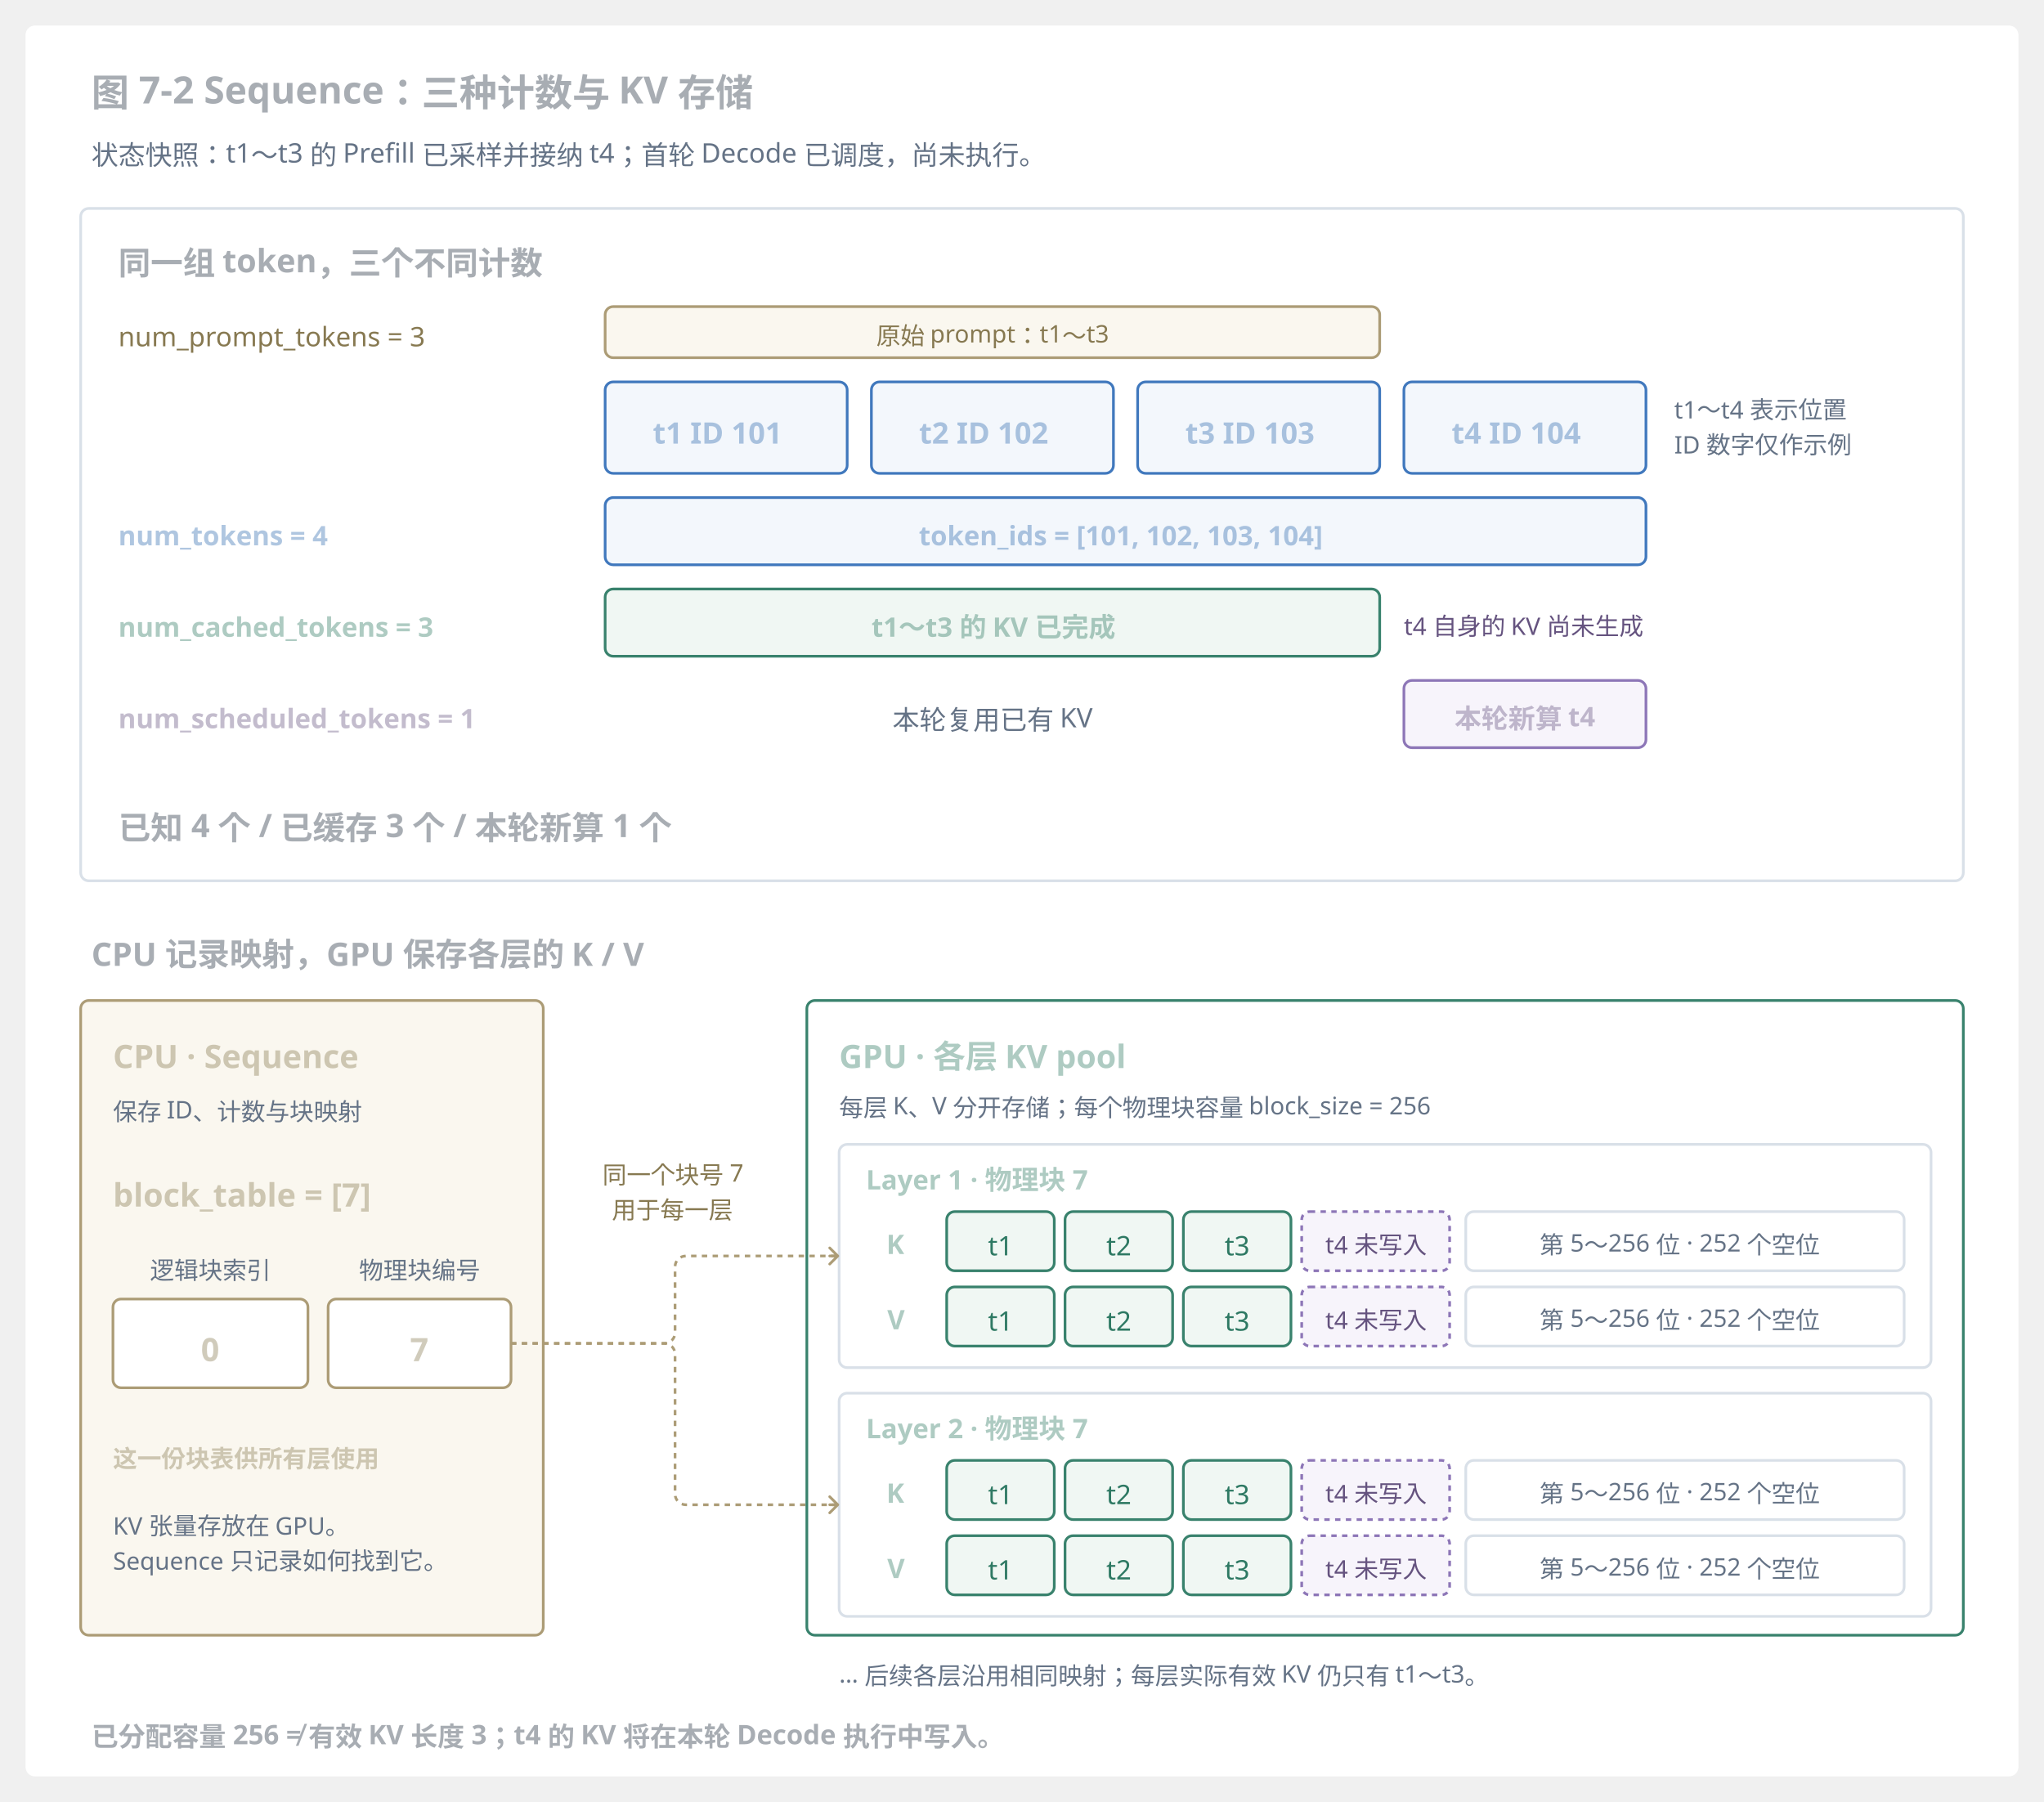
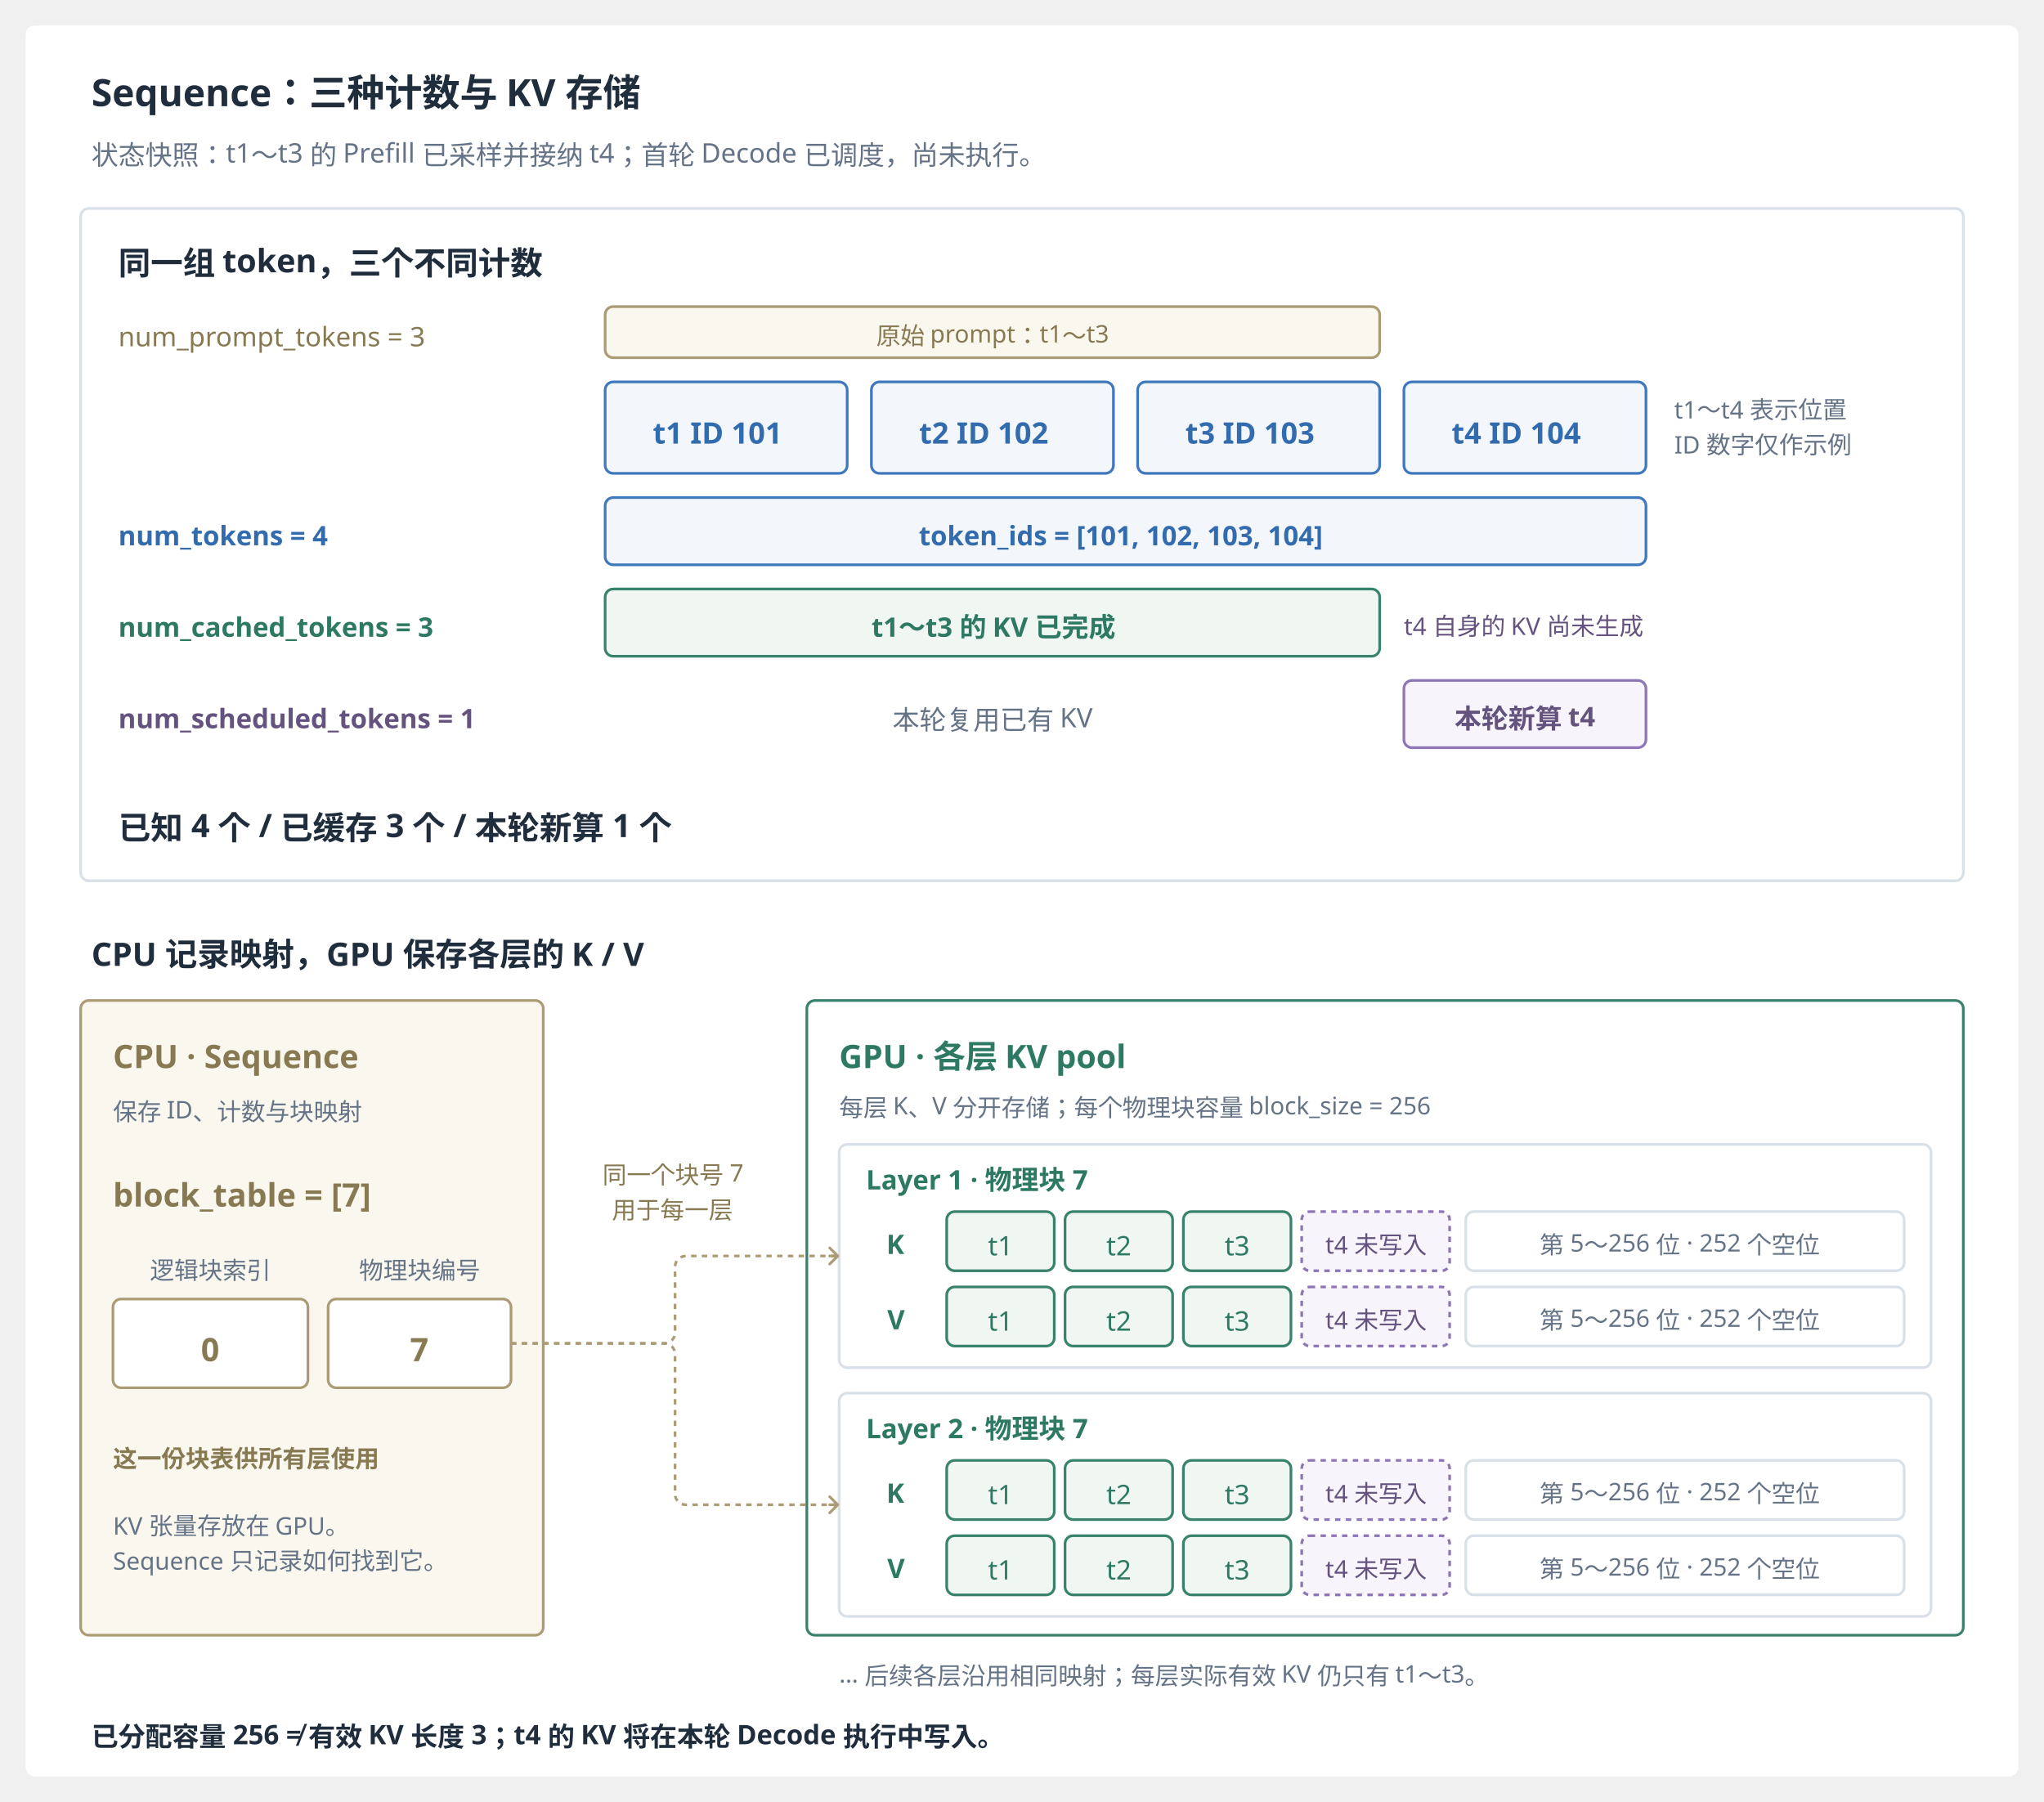
<svg xmlns="http://www.w3.org/2000/svg" width="1520" height="1340" viewBox="-20 -20 1520 1340">
  <defs>
    <marker id="connector-arrow-0" markerUnits="userSpaceOnUse" markerWidth="40" markerHeight="40" refX="7" refY="0" orient="auto" overflow="visible">
      <path fill="none" stroke="#ac9c76" stroke-width="2" stroke-linecap="round" stroke-linejoin="round" d="M 0 -6 L 6 0 L 0 6 M 0 0 L 6 0" />
    </marker>
    <marker id="connector-arrow-1" markerUnits="userSpaceOnUse" markerWidth="40" markerHeight="40" refX="7" refY="0" orient="auto" overflow="visible">
      <path fill="none" stroke="#ac9c76" stroke-width="2" stroke-linecap="round" stroke-linejoin="round" d="M 0 -6 L 6 0 L 0 6 M 0 0 L 6 0" />
    </marker>
  </defs>
-   <g id="o1:73" transform="translate(0, 0)">
+   <g id="o6:68" transform="translate(0, 0)">
    <rect x="0" y="0" width="1480" height="1300" fill="#ffffff" stroke="#ffffff" stroke-width="2" rx="6" ry="6" />
  </g>
-   <g id="a1:121" transform="translate(48, 26)">
+   <g id="a6:70" transform="translate(48, 26)">
    <text font-size="28" font-family="Noto Sans SC" font-weight="normal" fill="#1f2d3d" text-anchor="start" dominant-baseline="alphabetic" x="0">
      <tspan x="0" y="32.942">
-         <tspan font-weight="bold" font-size="28" fill="rgba(31, 45, 61, 0.39)" x="0" text-anchor="start">图 7-2  Sequence：三种计数与 KV 存储</tspan>
-       </tspan>
-     </text>
-   </g>
-   <g id="a1:122" transform="translate(48, 79)">
+         <tspan font-weight="bold" font-size="28" fill="#1f2d3d" x="0" text-anchor="start">Sequence：三种计数与 KV 存储</tspan>
+       </tspan>
+     </text>
+   </g>
+   <g id="a6:103" transform="translate(48, 79)">
    <text font-size="20" font-family="Noto Sans SC" font-weight="normal" fill="#657386" text-anchor="start" dominant-baseline="alphabetic" x="0">
      <tspan x="0" y="23.53">
        <tspan x="0" text-anchor="start">状态快照：t1～t3 的 Prefill 已采样并接纳 t4；首轮 Decode 已调度，尚未执行。</tspan>
      </tspan>
    </text>
  </g>
-   <g id="o1:74" transform="translate(40, 135)">
+   <g id="o6:61" transform="translate(40, 135)">
    <rect x="0" y="0" width="1400" height="500" fill="#ffffff" stroke="#d9e0e8" stroke-width="2" rx="6" ry="6" />
  </g>
-   <g id="a1:123" transform="translate(68, 156)">
+   <g id="a6:110" transform="translate(68, 156)">
    <text font-size="24" font-family="Noto Sans SC" font-weight="normal" fill="#1f2d3d" text-anchor="start" dominant-baseline="alphabetic" x="0">
      <tspan x="0" y="28.236">
-         <tspan font-weight="bold" font-size="24" fill="rgba(31, 45, 61, 0.39)" x="0" text-anchor="start">同一组 token，三个不同计数</tspan>
-       </tspan>
-     </text>
-   </g>
-   <g id="a1:124" transform="translate(68, 214)">
+         <tspan font-weight="bold" font-size="24" fill="#1f2d3d" x="0" text-anchor="start">同一组 token，三个不同计数</tspan>
+       </tspan>
+     </text>
+   </g>
+   <g id="a6:90" transform="translate(68, 214)">
    <text font-size="20" font-family="Noto Sans SC" font-weight="normal" fill="#877951" text-anchor="start" dominant-baseline="alphabetic" x="0">
      <tspan x="0" y="23.53">
        <tspan x="0" text-anchor="start">num_prompt_tokens = 3</tspan>
      </tspan>
    </text>
  </g>
-   <g id="o1:75" transform="translate(430, 208)">
+   <g id="o6:60" transform="translate(430, 208)">
    <rect x="0" y="0" width="576" height="38" fill="#faf7ef" stroke="#ac9c76" stroke-width="2" rx="6" ry="6" />
  </g>
-   <g id="a1:125" transform="translate(440, 215)">
+   <g id="a6:96" transform="translate(440, 215)">
    <text font-size="18" font-family="Noto Sans SC" font-weight="normal" fill="#877951" text-anchor="middle" dominant-baseline="alphabetic" x="278">
      <tspan x="278" y="21.177">
        <tspan x="191.64" text-anchor="start">原始 prompt：t1～t3</tspan>
      </tspan>
    </text>
  </g>
-   <g id="o1:76" transform="translate(430, 264)">
+   <g id="o6:37" transform="translate(430, 264)">
    <rect x="0" y="0" width="180" height="68" fill="#f3f7fc" stroke="#4078bd" stroke-width="2" rx="6" ry="6" />
  </g>
-   <g id="a1:126" transform="translate(440, 284)">
+   <g id="a6:76" transform="translate(440, 284)">
    <text font-size="22" font-family="Noto Sans SC" font-weight="normal" fill="#326cae" text-anchor="middle" dominant-baseline="alphabetic" x="80">
      <tspan x="80" y="25.883">
-         <tspan font-weight="bold" font-size="22" fill="rgba(50, 108, 174, 0.39)" x="25.44" text-anchor="start">t1    ID 101</tspan>
-       </tspan>
-     </text>
-   </g>
-   <g id="o1:77" transform="translate(628, 264)">
+         <tspan font-weight="bold" font-size="22" fill="#326cae" x="25.44" text-anchor="start">t1    ID 101</tspan>
+       </tspan>
+     </text>
+   </g>
+   <g id="o6:69" transform="translate(628, 264)">
    <rect x="0" y="0" width="180" height="68" fill="#f3f7fc" stroke="#4078bd" stroke-width="2" rx="6" ry="6" />
  </g>
-   <g id="a1:127" transform="translate(638, 284)">
+   <g id="a6:111" transform="translate(638, 284)">
    <text font-size="22" font-family="Noto Sans SC" font-weight="normal" fill="#326cae" text-anchor="middle" dominant-baseline="alphabetic" x="80">
      <tspan x="80" y="25.883">
-         <tspan font-weight="bold" font-size="22" fill="rgba(50, 108, 174, 0.39)" x="25.44" text-anchor="start">t2    ID 102</tspan>
-       </tspan>
-     </text>
-   </g>
-   <g id="o1:78" transform="translate(826, 264)">
+         <tspan font-weight="bold" font-size="22" fill="#326cae" x="25.44" text-anchor="start">t2    ID 102</tspan>
+       </tspan>
+     </text>
+   </g>
+   <g id="o6:38" transform="translate(826, 264)">
    <rect x="0" y="0" width="180" height="68" fill="#f3f7fc" stroke="#4078bd" stroke-width="2" rx="6" ry="6" />
  </g>
-   <g id="a1:128" transform="translate(836, 284)">
+   <g id="a6:83" transform="translate(836, 284)">
    <text font-size="22" font-family="Noto Sans SC" font-weight="normal" fill="#326cae" text-anchor="middle" dominant-baseline="alphabetic" x="80">
      <tspan x="80" y="25.883">
-         <tspan font-weight="bold" font-size="22" fill="rgba(50, 108, 174, 0.39)" x="25.44" text-anchor="start">t3    ID 103</tspan>
-       </tspan>
-     </text>
-   </g>
-   <g id="o1:79" transform="translate(1024, 264)">
+         <tspan font-weight="bold" font-size="22" fill="#326cae" x="25.44" text-anchor="start">t3    ID 103</tspan>
+       </tspan>
+     </text>
+   </g>
+   <g id="o6:59" transform="translate(1024, 264)">
    <rect x="0" y="0" width="180" height="68" fill="#f3f7fc" stroke="#4078bd" stroke-width="2" rx="6" ry="6" />
  </g>
-   <g id="a1:129" transform="translate(1034, 284)">
+   <g id="a6:94" transform="translate(1034, 284)">
    <text font-size="22" font-family="Noto Sans SC" font-weight="normal" fill="#326cae" text-anchor="middle" dominant-baseline="alphabetic" x="80">
      <tspan x="80" y="25.883">
-         <tspan font-weight="bold" font-size="22" fill="rgba(50, 108, 174, 0.39)" x="25.44" text-anchor="start">t4    ID 104</tspan>
-       </tspan>
-     </text>
-   </g>
-   <g id="a1:130" transform="translate(1225, 270)">
+         <tspan font-weight="bold" font-size="22" fill="#326cae" x="25.44" text-anchor="start">t4    ID 104</tspan>
+       </tspan>
+     </text>
+   </g>
+   <g id="a6:98" transform="translate(1225, 270)">
    <text font-size="18" font-family="Noto Sans SC" font-weight="normal" fill="#657386" text-anchor="start" dominant-baseline="alphabetic" x="0">
      <tspan x="0" y="21.177">
        <tspan x="0" text-anchor="start">t1～t4 表示位置</tspan>
      </tspan>
      <tspan x="0" y="47.241">
        <tspan x="0" text-anchor="start">ID 数字仅作示例</tspan>
      </tspan>
    </text>
  </g>
-   <g id="a1:131" transform="translate(68, 362)">
+   <g id="a6:77" transform="translate(68, 362)">
    <text font-size="20" font-family="Noto Sans SC" font-weight="normal" fill="#326cae" text-anchor="start" dominant-baseline="alphabetic" x="0">
      <tspan x="0" y="23.53">
-         <tspan font-weight="bold" font-size="20" fill="rgba(50, 108, 174, 0.39)" x="0" text-anchor="start">num_tokens = 4</tspan>
-       </tspan>
-     </text>
-   </g>
-   <g id="o1:80" transform="translate(430, 350)">
+         <tspan font-weight="bold" font-size="20" fill="#326cae" x="0" text-anchor="start">num_tokens = 4</tspan>
+       </tspan>
+     </text>
+   </g>
+   <g id="o6:56" transform="translate(430, 350)">
    <rect x="0" y="0" width="774" height="50" fill="#f3f7fc" stroke="#4078bd" stroke-width="2" rx="6" ry="6" />
  </g>
-   <g id="a1:132" transform="translate(440, 362)">
+   <g id="a6:118" transform="translate(440, 362)">
    <text font-size="20" font-family="Noto Sans SC" font-weight="normal" fill="#326cae" text-anchor="middle" dominant-baseline="alphabetic" x="377">
      <tspan x="377" y="23.53">
-         <tspan font-weight="bold" font-size="20" fill="rgba(50, 108, 174, 0.39)" x="223.29" text-anchor="start">token_ids = [101, 102, 103, 104]</tspan>
-       </tspan>
-     </text>
-   </g>
-   <g id="a1:133" transform="translate(68, 430)">
+         <tspan font-weight="bold" font-size="20" fill="#326cae" x="223.29" text-anchor="start">token_ids = [101, 102, 103, 104]</tspan>
+       </tspan>
+     </text>
+   </g>
+   <g id="a6:84" transform="translate(68, 430)">
    <text font-size="20" font-family="Noto Sans SC" font-weight="normal" fill="#2e7963" text-anchor="start" dominant-baseline="alphabetic" x="0">
      <tspan x="0" y="23.53">
-         <tspan font-weight="bold" font-size="20" fill="rgba(46, 121, 99, 0.39)" x="0" text-anchor="start">num_cached_tokens = 3</tspan>
-       </tspan>
-     </text>
-   </g>
-   <g id="o1:81" transform="translate(430, 418)">
+         <tspan font-weight="bold" font-size="20" fill="#2e7963" x="0" text-anchor="start">num_cached_tokens = 3</tspan>
+       </tspan>
+     </text>
+   </g>
+   <g id="o6:63" transform="translate(430, 418)">
    <rect x="0" y="0" width="576" height="50" fill="#f0f7f3" stroke="#39826d" stroke-width="2" rx="6" ry="6" />
  </g>
-   <g id="a1:134" transform="translate(440, 430)">
+   <g id="a6:66" transform="translate(440, 430)">
    <text font-size="20" font-family="Noto Sans SC" font-weight="normal" fill="#2e7963" text-anchor="middle" dominant-baseline="alphabetic" x="278">
      <tspan x="278" y="23.53">
-         <tspan font-weight="bold" font-size="20" fill="rgba(46, 121, 99, 0.39)" x="188.11" text-anchor="start">t1～t3 的 KV 已完成</tspan>
-       </tspan>
-     </text>
-   </g>
-   <g id="a1:135" transform="translate(1024, 431)">
+         <tspan font-weight="bold" font-size="20" fill="#2e7963" x="188.11" text-anchor="start">t1～t3 的 KV 已完成</tspan>
+       </tspan>
+     </text>
+   </g>
+   <g id="a6:104" transform="translate(1024, 431)">
    <text font-size="18" font-family="Noto Sans SC" font-weight="normal" fill="#65537f" text-anchor="start" dominant-baseline="alphabetic" x="0">
      <tspan x="0" y="21.177">
        <tspan x="0" text-anchor="start">t4 自身的 KV 尚未生成</tspan>
      </tspan>
    </text>
  </g>
-   <g id="a1:136" transform="translate(68, 498)">
+   <g id="a6:119" transform="translate(68, 498)">
    <text font-size="20" font-family="Noto Sans SC" font-weight="normal" fill="#65537f" text-anchor="start" dominant-baseline="alphabetic" x="0">
      <tspan x="0" y="23.53">
-         <tspan font-weight="bold" font-size="20" fill="rgba(101, 83, 127, 0.39)" x="0" text-anchor="start">num_scheduled_tokens = 1</tspan>
-       </tspan>
-     </text>
-   </g>
-   <g id="a1:137" transform="translate(430, 499)">
+         <tspan font-weight="bold" font-size="20" fill="#65537f" x="0" text-anchor="start">num_scheduled_tokens = 1</tspan>
+       </tspan>
+     </text>
+   </g>
+   <g id="a6:112" transform="translate(430, 499)">
    <text font-size="20" font-family="Noto Sans SC" font-weight="normal" fill="#657386" text-anchor="middle" dominant-baseline="alphabetic" x="288">
      <tspan x="288" y="23.53">
        <tspan x="213.69" text-anchor="start">本轮复用已有 KV</tspan>
      </tspan>
    </text>
  </g>
-   <g id="o1:82" transform="translate(1024, 486)">
+   <g id="o6:57" transform="translate(1024, 486)">
    <rect x="0" y="0" width="180" height="50" fill="#f7f4fb" stroke="#8d76b7" stroke-width="2" rx="6" ry="6" />
  </g>
-   <g id="a1:138" transform="translate(1034, 498)">
+   <g id="a6:67" transform="translate(1034, 498)">
    <text font-size="20" font-family="Noto Sans SC" font-weight="normal" fill="#65537f" text-anchor="middle" dominant-baseline="alphabetic" x="80">
      <tspan x="80" y="23.53">
-         <tspan font-weight="bold" font-size="20" fill="rgba(101, 83, 127, 0.39)" x="27.62" text-anchor="start">本轮新算 t4</tspan>
-       </tspan>
-     </text>
-   </g>
-   <g id="a1:139" transform="translate(68, 576)">
+         <tspan font-weight="bold" font-size="20" fill="#65537f" x="27.62" text-anchor="start">本轮新算 t4</tspan>
+       </tspan>
+     </text>
+   </g>
+   <g id="a6:105" transform="translate(68, 576)">
    <text font-size="24" font-family="Noto Sans SC" font-weight="normal" fill="#1f2d3d" text-anchor="start" dominant-baseline="alphabetic" x="0">
      <tspan x="0" y="28.236">
-         <tspan font-weight="bold" font-size="24" fill="rgba(31, 45, 61, 0.39)" x="0" text-anchor="start">已知 4 个  /  已缓存 3 个  /  本轮新算 1 个</tspan>
-       </tspan>
-     </text>
-   </g>
-   <g id="a1:140" transform="translate(48, 670)">
+         <tspan font-weight="bold" font-size="24" fill="#1f2d3d" x="0" text-anchor="start">已知 4 个  /  已缓存 3 个  /  本轮新算 1 个</tspan>
+       </tspan>
+     </text>
+   </g>
+   <g id="a6:92" transform="translate(48, 670)">
    <text font-size="24" font-family="Noto Sans SC" font-weight="normal" fill="#1f2d3d" text-anchor="start" dominant-baseline="alphabetic" x="0">
      <tspan x="0" y="28.236">
-         <tspan font-weight="bold" font-size="24" fill="rgba(31, 45, 61, 0.39)" x="0" text-anchor="start">CPU 记录映射，GPU 保存各层的 K / V</tspan>
-       </tspan>
-     </text>
-   </g>
-   <g id="o1:83" transform="translate(40, 724)">
+         <tspan font-weight="bold" font-size="24" fill="#1f2d3d" x="0" text-anchor="start">CPU 记录映射，GPU 保存各层的 K / V</tspan>
+       </tspan>
+     </text>
+   </g>
+   <g id="o6:45" transform="translate(40, 724)">
    <rect x="0" y="0" width="344" height="472" fill="#faf7ef" stroke="#ac9c76" stroke-width="2" rx="6" ry="6" />
  </g>
-   <g id="a1:141" transform="translate(64, 746)">
+   <g id="a6:87" transform="translate(64, 746)">
    <text font-size="24" font-family="Noto Sans SC" font-weight="normal" fill="#877951" text-anchor="start" dominant-baseline="alphabetic" x="0">
      <tspan x="0" y="28.236">
-         <tspan font-weight="bold" font-size="24" fill="rgba(135, 121, 81, 0.39)" x="0" text-anchor="start">CPU · Sequence</tspan>
-       </tspan>
-     </text>
-   </g>
-   <g id="a1:142" transform="translate(64, 792)">
+         <tspan font-weight="bold" font-size="24" fill="#877951" x="0" text-anchor="start">CPU · Sequence</tspan>
+       </tspan>
+     </text>
+   </g>
+   <g id="a6:97" transform="translate(64, 792)">
    <text font-size="18" font-family="Noto Sans SC" font-weight="normal" fill="#657386" text-anchor="start" dominant-baseline="alphabetic" x="0">
      <tspan x="0" y="21.177">
        <tspan x="0" text-anchor="start">保存 ID、计数与块映射</tspan>
      </tspan>
    </text>
  </g>
-   <g id="a1:143" transform="translate(64, 849)">
+   <g id="a6:68" transform="translate(64, 849)">
    <text font-size="24" font-family="Noto Sans SC" font-weight="normal" fill="#877951" text-anchor="start" dominant-baseline="alphabetic" x="0">
      <tspan x="0" y="28.236">
-         <tspan font-weight="bold" font-size="24" fill="rgba(135, 121, 81, 0.39)" x="0" text-anchor="start">block_table = [7]</tspan>
-       </tspan>
-     </text>
-   </g>
-   <g id="a1:144" transform="translate(64, 910)">
+         <tspan font-weight="bold" font-size="24" fill="#877951" x="0" text-anchor="start">block_table = [7]</tspan>
+       </tspan>
+     </text>
+   </g>
+   <g id="a6:113" transform="translate(64, 910)">
    <text font-size="18" font-family="Noto Sans SC" font-weight="normal" fill="#657386" text-anchor="middle" dominant-baseline="alphabetic" x="72.5">
      <tspan x="72.5" y="21.177">
        <tspan x="27.5" text-anchor="start">逻辑块索引</tspan>
      </tspan>
    </text>
  </g>
-   <g id="a1:145" transform="translate(224, 910)">
+   <g id="a6:78" transform="translate(224, 910)">
    <text font-size="18" font-family="Noto Sans SC" font-weight="normal" fill="#657386" text-anchor="middle" dominant-baseline="alphabetic" x="68">
      <tspan x="68" y="21.177">
        <tspan x="23" text-anchor="start">物理块编号</tspan>
      </tspan>
    </text>
  </g>
-   <g id="o1:84" transform="translate(64, 946)">
+   <g id="o6:41" transform="translate(64, 946)">
    <rect x="0" y="0" width="145" height="66" fill="#ffffff" stroke="#ac9c76" stroke-width="2" rx="6" ry="6" />
  </g>
-   <g id="a1:146" transform="translate(74, 964)">
+   <g id="a6:85" transform="translate(74, 964)">
    <text font-size="24" font-family="Noto Sans SC" font-weight="normal" fill="#877951" text-anchor="middle" dominant-baseline="alphabetic" x="62.5">
      <tspan x="62.5" y="28.236">
-         <tspan font-weight="bold" font-size="24" fill="rgba(135, 121, 81, 0.39)" x="55.42" text-anchor="start">0</tspan>
-       </tspan>
-     </text>
-   </g>
-   <g id="o1:85" transform="translate(224, 946)">
+         <tspan font-weight="bold" font-size="24" fill="#877951" x="55.42" text-anchor="start">0</tspan>
+       </tspan>
+     </text>
+   </g>
+   <g id="o6:70" transform="translate(224, 946)">
    <rect x="0" y="0" width="136" height="66" fill="#ffffff" stroke="#ac9c76" stroke-width="2" rx="6" ry="6" />
  </g>
-   <g id="a1:147" transform="translate(234, 964)">
+   <g id="a6:114" transform="translate(234, 964)">
    <text font-size="24" font-family="Noto Sans SC" font-weight="normal" fill="#877951" text-anchor="middle" dominant-baseline="alphabetic" x="58">
      <tspan x="58" y="28.236">
-         <tspan font-weight="bold" font-size="24" fill="rgba(135, 121, 81, 0.39)" x="50.92" text-anchor="start">7</tspan>
-       </tspan>
-     </text>
-   </g>
-   <g id="a1:148" transform="translate(64, 1050)">
+         <tspan font-weight="bold" font-size="24" fill="#877951" x="50.92" text-anchor="start">7</tspan>
+       </tspan>
+     </text>
+   </g>
+   <g id="a6:79" transform="translate(64, 1050)">
    <text font-size="18" font-family="Noto Sans SC" font-weight="normal" fill="#877951" text-anchor="start" dominant-baseline="alphabetic" x="0">
      <tspan x="0" y="21.177">
-         <tspan font-weight="bold" font-size="18" fill="rgba(135, 121, 81, 0.39)" x="0" text-anchor="start">这一份块表供所有层使用</tspan>
-       </tspan>
-     </text>
-   </g>
-   <g id="a1:149" transform="translate(64, 1100)">
+         <tspan font-weight="bold" font-size="18" fill="#877951" x="0" text-anchor="start">这一份块表供所有层使用</tspan>
+       </tspan>
+     </text>
+   </g>
+   <g id="a6:95" transform="translate(64, 1100)">
    <text font-size="18" font-family="Noto Sans SC" font-weight="normal" fill="#657386" text-anchor="start" dominant-baseline="alphabetic" x="0">
      <tspan x="0" y="21.177">
        <tspan x="0" text-anchor="start">KV 张量存放在 GPU。</tspan>
      </tspan>
      <tspan x="0" y="47.241">
        <tspan x="0" text-anchor="start">Sequence 只记录如何找到它。</tspan>
      </tspan>
    </text>
  </g>
-   <g id="o1:86" transform="translate(580, 724)">
+   <g id="o6:49" transform="translate(580, 724)">
    <rect x="0" y="0" width="860" height="472" fill="#ffffff" stroke="#39826d" stroke-width="2" rx="6" ry="6" />
  </g>
-   <g id="a1:150" transform="translate(604, 746)">
+   <g id="a6:106" transform="translate(604, 746)">
    <text font-size="24" font-family="Noto Sans SC" font-weight="normal" fill="#2e7963" text-anchor="start" dominant-baseline="alphabetic" x="0">
      <tspan x="0" y="28.236">
-         <tspan font-weight="bold" font-size="24" fill="rgba(46, 121, 99, 0.39)" x="0" text-anchor="start">GPU · 各层 KV pool</tspan>
-       </tspan>
-     </text>
-   </g>
-   <g id="a1:151" transform="translate(604, 789)">
+         <tspan font-weight="bold" font-size="24" fill="#2e7963" x="0" text-anchor="start">GPU · 各层 KV pool</tspan>
+       </tspan>
+     </text>
+   </g>
+   <g id="a6:107" transform="translate(604, 789)">
    <text font-size="18" font-family="Noto Sans SC" font-weight="normal" fill="#657386" text-anchor="start" dominant-baseline="alphabetic" x="0">
      <tspan x="0" y="21.177">
        <tspan x="0" text-anchor="start">每层 K、V 分开存储；每个物理块容量 block_size = 256</tspan>
      </tspan>
    </text>
  </g>
-   <g id="o1:87" transform="translate(604, 831)">
+   <g id="o6:46" transform="translate(604, 831)">
    <rect x="0" y="0" width="812" height="166" fill="#ffffff" stroke="#d9e0e8" stroke-width="2" rx="6" ry="6" />
  </g>
-   <g id="a1:152" transform="translate(624, 841)">
+   <g id="a6:61" transform="translate(624, 841)">
    <text font-size="20" font-family="Noto Sans SC" font-weight="normal" fill="#2e7963" text-anchor="start" dominant-baseline="alphabetic" x="0">
      <tspan x="0" y="23.53">
-         <tspan font-weight="bold" font-size="20" fill="rgba(46, 121, 99, 0.39)" x="0" text-anchor="start">Layer 1 · 物理块 7</tspan>
-       </tspan>
-     </text>
-   </g>
-   <g id="a1:153" transform="translate(624, 889)">
+         <tspan font-weight="bold" font-size="20" fill="#2e7963" x="0" text-anchor="start">Layer 1 · 物理块 7</tspan>
+       </tspan>
+     </text>
+   </g>
+   <g id="a6:108" transform="translate(624, 889)">
    <text font-size="20" font-family="Noto Sans SC" font-weight="normal" fill="#2e7963" text-anchor="middle" dominant-baseline="alphabetic" x="22">
      <tspan x="22" y="23.53">
-         <tspan font-weight="bold" font-size="20" fill="rgba(46, 121, 99, 0.39)" x="15.14" text-anchor="start">K</tspan>
-       </tspan>
-     </text>
-   </g>
-   <g id="o1:88" transform="translate(684, 881)">
-     <rect x="0" y="0" width="80" height="44" fill="#f0f7f3" stroke="#39826d" stroke-width="2" rx="6" ry="6" />
-   </g>
-   <g id="a1:154" transform="translate(694, 890)">
+         <tspan font-weight="bold" font-size="20" fill="#2e7963" x="15.14" text-anchor="start">K</tspan>
+       </tspan>
+     </text>
+   </g>
+   <g id="o6:52" transform="translate(684, 881)">
+     <rect x="0" y="0" width="80" height="44" fill="#f0f7f3" stroke="#39826d" stroke-width="2" rx="6" ry="6" />
+   </g>
+   <g id="a6:62" transform="translate(694, 890)">
    <text font-size="20" font-family="Noto Sans SC" font-weight="normal" fill="#2e7963" text-anchor="middle" dominant-baseline="alphabetic" x="30">
      <tspan x="30" y="23.53">
        <tspan x="20.68" text-anchor="start">t1</tspan>
      </tspan>
    </text>
  </g>
-   <g id="o1:89" transform="translate(772, 881)">
-     <rect x="0" y="0" width="80" height="44" fill="#f0f7f3" stroke="#39826d" stroke-width="2" rx="6" ry="6" />
-   </g>
-   <g id="a1:155" transform="translate(782, 890)">
+   <g id="o6:71" transform="translate(772, 881)">
+     <rect x="0" y="0" width="80" height="44" fill="#f0f7f3" stroke="#39826d" stroke-width="2" rx="6" ry="6" />
+   </g>
+   <g id="a6:99" transform="translate(782, 890)">
    <text font-size="20" font-family="Noto Sans SC" font-weight="normal" fill="#2e7963" text-anchor="middle" dominant-baseline="alphabetic" x="30">
      <tspan x="30" y="23.53">
        <tspan x="20.68" text-anchor="start">t2</tspan>
      </tspan>
    </text>
  </g>
-   <g id="o1:90" transform="translate(860, 881)">
-     <rect x="0" y="0" width="80" height="44" fill="#f0f7f3" stroke="#39826d" stroke-width="2" rx="6" ry="6" />
-   </g>
-   <g id="a1:156" transform="translate(870, 890)">
+   <g id="o6:58" transform="translate(860, 881)">
+     <rect x="0" y="0" width="80" height="44" fill="#f0f7f3" stroke="#39826d" stroke-width="2" rx="6" ry="6" />
+   </g>
+   <g id="a6:80" transform="translate(870, 890)">
    <text font-size="20" font-family="Noto Sans SC" font-weight="normal" fill="#2e7963" text-anchor="middle" dominant-baseline="alphabetic" x="30">
      <tspan x="30" y="23.53">
        <tspan x="20.68" text-anchor="start">t3</tspan>
      </tspan>
    </text>
  </g>
-   <g id="o1:91" transform="translate(948, 881)">
+   <g id="o6:51" transform="translate(948, 881)">
    <rect x="0" y="0" width="110" height="44" fill="#f7f4fb" stroke="#8d76b7" stroke-width="2" stroke-dasharray="4 4" rx="6" ry="6" />
  </g>
-   <g id="a1:157" transform="translate(958, 891)">
+   <g id="a6:63" transform="translate(958, 891)">
    <text font-size="18" font-family="Noto Sans SC" font-weight="normal" fill="#65537f" text-anchor="middle" dominant-baseline="alphabetic" x="45">
      <tspan x="45" y="21.177">
        <tspan x="7.595" text-anchor="start">t4 未写入</tspan>
      </tspan>
    </text>
  </g>
-   <g id="o1:92" transform="translate(1070, 881)">
+   <g id="o6:39" transform="translate(1070, 881)">
    <rect x="0" y="0" width="326" height="44" fill="#ffffff" stroke="#d9e0e8" stroke-width="2" rx="6" ry="6" />
  </g>
-   <g id="a1:158" transform="translate(1080, 891)">
+   <g id="a6:64" transform="translate(1080, 891)">
    <text font-size="18" font-family="Noto Sans SC" font-weight="normal" fill="#657386" text-anchor="middle" dominant-baseline="alphabetic" x="153">
      <tspan x="153" y="21.177">
        <tspan x="44.96" text-anchor="start">第 5～256 位 · 252 个空位</tspan>
      </tspan>
    </text>
  </g>
-   <g id="a1:159" transform="translate(624, 945)">
+   <g id="a6:101" transform="translate(624, 945)">
    <text font-size="20" font-family="Noto Sans SC" font-weight="normal" fill="#2e7963" text-anchor="middle" dominant-baseline="alphabetic" x="22">
      <tspan x="22" y="23.53">
-         <tspan font-weight="bold" font-size="20" fill="rgba(46, 121, 99, 0.39)" x="15.81" text-anchor="start">V</tspan>
-       </tspan>
-     </text>
-   </g>
-   <g id="o1:93" transform="translate(684, 937)">
-     <rect x="0" y="0" width="80" height="44" fill="#f0f7f3" stroke="#39826d" stroke-width="2" rx="6" ry="6" />
-   </g>
-   <g id="a1:160" transform="translate(694, 946)">
+         <tspan font-weight="bold" font-size="20" fill="#2e7963" x="15.81" text-anchor="start">V</tspan>
+       </tspan>
+     </text>
+   </g>
+   <g id="o6:64" transform="translate(684, 937)">
+     <rect x="0" y="0" width="80" height="44" fill="#f0f7f3" stroke="#39826d" stroke-width="2" rx="6" ry="6" />
+   </g>
+   <g id="a6:117" transform="translate(694, 946)">
    <text font-size="20" font-family="Noto Sans SC" font-weight="normal" fill="#2e7963" text-anchor="middle" dominant-baseline="alphabetic" x="30">
      <tspan x="30" y="23.53">
        <tspan x="20.68" text-anchor="start">t1</tspan>
      </tspan>
    </text>
  </g>
-   <g id="o1:94" transform="translate(772, 937)">
-     <rect x="0" y="0" width="80" height="44" fill="#f0f7f3" stroke="#39826d" stroke-width="2" rx="6" ry="6" />
-   </g>
-   <g id="a1:161" transform="translate(782, 946)">
+   <g id="o6:54" transform="translate(772, 937)">
+     <rect x="0" y="0" width="80" height="44" fill="#f0f7f3" stroke="#39826d" stroke-width="2" rx="6" ry="6" />
+   </g>
+   <g id="a6:88" transform="translate(782, 946)">
    <text font-size="20" font-family="Noto Sans SC" font-weight="normal" fill="#2e7963" text-anchor="middle" dominant-baseline="alphabetic" x="30">
      <tspan x="30" y="23.53">
        <tspan x="20.68" text-anchor="start">t2</tspan>
      </tspan>
    </text>
  </g>
-   <g id="o1:95" transform="translate(860, 937)">
-     <rect x="0" y="0" width="80" height="44" fill="#f0f7f3" stroke="#39826d" stroke-width="2" rx="6" ry="6" />
-   </g>
-   <g id="a1:162" transform="translate(870, 946)">
+   <g id="o6:43" transform="translate(860, 937)">
+     <rect x="0" y="0" width="80" height="44" fill="#f0f7f3" stroke="#39826d" stroke-width="2" rx="6" ry="6" />
+   </g>
+   <g id="a6:91" transform="translate(870, 946)">
    <text font-size="20" font-family="Noto Sans SC" font-weight="normal" fill="#2e7963" text-anchor="middle" dominant-baseline="alphabetic" x="30">
      <tspan x="30" y="23.53">
        <tspan x="20.68" text-anchor="start">t3</tspan>
      </tspan>
    </text>
  </g>
-   <g id="o1:96" transform="translate(948, 937)">
+   <g id="o6:47" transform="translate(948, 937)">
    <rect x="0" y="0" width="110" height="44" fill="#f7f4fb" stroke="#8d76b7" stroke-width="2" stroke-dasharray="4 4" rx="6" ry="6" />
  </g>
-   <g id="a1:163" transform="translate(958, 947)">
+   <g id="a6:74" transform="translate(958, 947)">
    <text font-size="18" font-family="Noto Sans SC" font-weight="normal" fill="#65537f" text-anchor="middle" dominant-baseline="alphabetic" x="45">
      <tspan x="45" y="21.177">
        <tspan x="7.595" text-anchor="start">t4 未写入</tspan>
      </tspan>
    </text>
  </g>
-   <g id="o1:97" transform="translate(1070, 937)">
+   <g id="o6:65" transform="translate(1070, 937)">
    <rect x="0" y="0" width="326" height="44" fill="#ffffff" stroke="#d9e0e8" stroke-width="2" rx="6" ry="6" />
  </g>
-   <g id="a1:164" transform="translate(1080, 947)">
+   <g id="a6:109" transform="translate(1080, 947)">
    <text font-size="18" font-family="Noto Sans SC" font-weight="normal" fill="#657386" text-anchor="middle" dominant-baseline="alphabetic" x="153">
      <tspan x="153" y="21.177">
        <tspan x="44.96" text-anchor="start">第 5～256 位 · 252 个空位</tspan>
      </tspan>
    </text>
  </g>
-   <g id="o1:98" transform="translate(604, 1016)">
+   <g id="o6:66" transform="translate(604, 1016)">
    <rect x="0" y="0" width="812" height="166" fill="#ffffff" stroke="#d9e0e8" stroke-width="2" rx="6" ry="6" />
  </g>
-   <g id="a1:165" transform="translate(624, 1026)">
+   <g id="a6:75" transform="translate(624, 1026)">
    <text font-size="20" font-family="Noto Sans SC" font-weight="normal" fill="#2e7963" text-anchor="start" dominant-baseline="alphabetic" x="0">
      <tspan x="0" y="23.53">
-         <tspan font-weight="bold" font-size="20" fill="rgba(46, 121, 99, 0.39)" x="0" text-anchor="start">Layer 2 · 物理块 7</tspan>
-       </tspan>
-     </text>
-   </g>
-   <g id="a1:166" transform="translate(624, 1074)">
+         <tspan font-weight="bold" font-size="20" fill="#2e7963" x="0" text-anchor="start">Layer 2 · 物理块 7</tspan>
+       </tspan>
+     </text>
+   </g>
+   <g id="a6:86" transform="translate(624, 1074)">
    <text font-size="20" font-family="Noto Sans SC" font-weight="normal" fill="#2e7963" text-anchor="middle" dominant-baseline="alphabetic" x="22">
      <tspan x="22" y="23.53">
-         <tspan font-weight="bold" font-size="20" fill="rgba(46, 121, 99, 0.39)" x="15.14" text-anchor="start">K</tspan>
-       </tspan>
-     </text>
-   </g>
-   <g id="o1:99" transform="translate(684, 1066)">
-     <rect x="0" y="0" width="80" height="44" fill="#f0f7f3" stroke="#39826d" stroke-width="2" rx="6" ry="6" />
-   </g>
-   <g id="a1:167" transform="translate(694, 1075)">
+         <tspan font-weight="bold" font-size="20" fill="#2e7963" x="15.14" text-anchor="start">K</tspan>
+       </tspan>
+     </text>
+   </g>
+   <g id="o6:55" transform="translate(684, 1066)">
+     <rect x="0" y="0" width="80" height="44" fill="#f0f7f3" stroke="#39826d" stroke-width="2" rx="6" ry="6" />
+   </g>
+   <g id="a6:115" transform="translate(694, 1075)">
    <text font-size="20" font-family="Noto Sans SC" font-weight="normal" fill="#2e7963" text-anchor="middle" dominant-baseline="alphabetic" x="30">
      <tspan x="30" y="23.53">
        <tspan x="20.68" text-anchor="start">t1</tspan>
      </tspan>
    </text>
  </g>
-   <g id="o1:100" transform="translate(772, 1066)">
-     <rect x="0" y="0" width="80" height="44" fill="#f0f7f3" stroke="#39826d" stroke-width="2" rx="6" ry="6" />
-   </g>
-   <g id="a1:168" transform="translate(782, 1075)">
+   <g id="o6:67" transform="translate(772, 1066)">
+     <rect x="0" y="0" width="80" height="44" fill="#f0f7f3" stroke="#39826d" stroke-width="2" rx="6" ry="6" />
+   </g>
+   <g id="a6:81" transform="translate(782, 1075)">
    <text font-size="20" font-family="Noto Sans SC" font-weight="normal" fill="#2e7963" text-anchor="middle" dominant-baseline="alphabetic" x="30">
      <tspan x="30" y="23.53">
        <tspan x="20.68" text-anchor="start">t2</tspan>
      </tspan>
    </text>
  </g>
-   <g id="o1:101" transform="translate(860, 1066)">
-     <rect x="0" y="0" width="80" height="44" fill="#f0f7f3" stroke="#39826d" stroke-width="2" rx="6" ry="6" />
-   </g>
-   <g id="a1:169" transform="translate(870, 1075)">
+   <g id="o6:44" transform="translate(860, 1066)">
+     <rect x="0" y="0" width="80" height="44" fill="#f0f7f3" stroke="#39826d" stroke-width="2" rx="6" ry="6" />
+   </g>
+   <g id="a6:89" transform="translate(870, 1075)">
    <text font-size="20" font-family="Noto Sans SC" font-weight="normal" fill="#2e7963" text-anchor="middle" dominant-baseline="alphabetic" x="30">
      <tspan x="30" y="23.53">
        <tspan x="20.68" text-anchor="start">t3</tspan>
      </tspan>
    </text>
  </g>
-   <g id="o1:102" transform="translate(948, 1066)">
+   <g id="o6:72" transform="translate(948, 1066)">
    <rect x="0" y="0" width="110" height="44" fill="#f7f4fb" stroke="#8d76b7" stroke-width="2" stroke-dasharray="4 4" rx="6" ry="6" />
  </g>
-   <g id="a1:170" transform="translate(958, 1076)">
+   <g id="a6:93" transform="translate(958, 1076)">
    <text font-size="18" font-family="Noto Sans SC" font-weight="normal" fill="#65537f" text-anchor="middle" dominant-baseline="alphabetic" x="45">
      <tspan x="45" y="21.177">
        <tspan x="7.595" text-anchor="start">t4 未写入</tspan>
      </tspan>
    </text>
  </g>
-   <g id="o1:103" transform="translate(1070, 1066)">
+   <g id="o6:62" transform="translate(1070, 1066)">
    <rect x="0" y="0" width="326" height="44" fill="#ffffff" stroke="#d9e0e8" stroke-width="2" rx="6" ry="6" />
  </g>
-   <g id="a1:171" transform="translate(1080, 1076)">
+   <g id="a6:102" transform="translate(1080, 1076)">
    <text font-size="18" font-family="Noto Sans SC" font-weight="normal" fill="#657386" text-anchor="middle" dominant-baseline="alphabetic" x="153">
      <tspan x="153" y="21.177">
        <tspan x="44.96" text-anchor="start">第 5～256 位 · 252 个空位</tspan>
      </tspan>
    </text>
  </g>
-   <g id="a1:172" transform="translate(624, 1130)">
+   <g id="a6:100" transform="translate(624, 1130)">
    <text font-size="20" font-family="Noto Sans SC" font-weight="normal" fill="#2e7963" text-anchor="middle" dominant-baseline="alphabetic" x="22">
      <tspan x="22" y="23.53">
-         <tspan font-weight="bold" font-size="20" fill="rgba(46, 121, 99, 0.39)" x="15.81" text-anchor="start">V</tspan>
-       </tspan>
-     </text>
-   </g>
-   <g id="o1:104" transform="translate(684, 1122)">
-     <rect x="0" y="0" width="80" height="44" fill="#f0f7f3" stroke="#39826d" stroke-width="2" rx="6" ry="6" />
-   </g>
-   <g id="a1:173" transform="translate(694, 1131)">
+         <tspan font-weight="bold" font-size="20" fill="#2e7963" x="15.81" text-anchor="start">V</tspan>
+       </tspan>
+     </text>
+   </g>
+   <g id="o6:50" transform="translate(684, 1122)">
+     <rect x="0" y="0" width="80" height="44" fill="#f0f7f3" stroke="#39826d" stroke-width="2" rx="6" ry="6" />
+   </g>
+   <g id="a6:69" transform="translate(694, 1131)">
    <text font-size="20" font-family="Noto Sans SC" font-weight="normal" fill="#2e7963" text-anchor="middle" dominant-baseline="alphabetic" x="30">
      <tspan x="30" y="23.53">
        <tspan x="20.68" text-anchor="start">t1</tspan>
      </tspan>
    </text>
  </g>
-   <g id="o1:105" transform="translate(772, 1122)">
-     <rect x="0" y="0" width="80" height="44" fill="#f0f7f3" stroke="#39826d" stroke-width="2" rx="6" ry="6" />
-   </g>
-   <g id="a1:174" transform="translate(782, 1131)">
+   <g id="o6:53" transform="translate(772, 1122)">
+     <rect x="0" y="0" width="80" height="44" fill="#f0f7f3" stroke="#39826d" stroke-width="2" rx="6" ry="6" />
+   </g>
+   <g id="a6:71" transform="translate(782, 1131)">
    <text font-size="20" font-family="Noto Sans SC" font-weight="normal" fill="#2e7963" text-anchor="middle" dominant-baseline="alphabetic" x="30">
      <tspan x="30" y="23.53">
        <tspan x="20.68" text-anchor="start">t2</tspan>
      </tspan>
    </text>
  </g>
-   <g id="o1:106" transform="translate(860, 1122)">
-     <rect x="0" y="0" width="80" height="44" fill="#f0f7f3" stroke="#39826d" stroke-width="2" rx="6" ry="6" />
-   </g>
-   <g id="a1:175" transform="translate(870, 1131)">
+   <g id="o6:42" transform="translate(860, 1122)">
+     <rect x="0" y="0" width="80" height="44" fill="#f0f7f3" stroke="#39826d" stroke-width="2" rx="6" ry="6" />
+   </g>
+   <g id="a6:82" transform="translate(870, 1131)">
    <text font-size="20" font-family="Noto Sans SC" font-weight="normal" fill="#2e7963" text-anchor="middle" dominant-baseline="alphabetic" x="30">
      <tspan x="30" y="23.53">
        <tspan x="20.68" text-anchor="start">t3</tspan>
      </tspan>
    </text>
  </g>
-   <g id="o1:107" transform="translate(948, 1122)">
+   <g id="o6:48" transform="translate(948, 1122)">
    <rect x="0" y="0" width="110" height="44" fill="#f7f4fb" stroke="#8d76b7" stroke-width="2" stroke-dasharray="4 4" rx="6" ry="6" />
  </g>
-   <g id="a1:176" transform="translate(958, 1132)">
+   <g id="a6:72" transform="translate(958, 1132)">
    <text font-size="18" font-family="Noto Sans SC" font-weight="normal" fill="#65537f" text-anchor="middle" dominant-baseline="alphabetic" x="45">
      <tspan x="45" y="21.177">
        <tspan x="7.595" text-anchor="start">t4 未写入</tspan>
      </tspan>
    </text>
  </g>
-   <g id="o1:108" transform="translate(1070, 1122)">
+   <g id="o6:40" transform="translate(1070, 1122)">
    <rect x="0" y="0" width="326" height="44" fill="#ffffff" stroke="#d9e0e8" stroke-width="2" rx="6" ry="6" />
  </g>
-   <g id="a1:177" transform="translate(1080, 1132)">
+   <g id="a6:116" transform="translate(1080, 1132)">
    <text font-size="18" font-family="Noto Sans SC" font-weight="normal" fill="#657386" text-anchor="middle" dominant-baseline="alphabetic" x="153">
      <tspan x="153" y="21.177">
        <tspan x="44.96" text-anchor="start">第 5～256 位 · 252 个空位</tspan>
      </tspan>
    </text>
  </g>
-   <g id="a1:178" transform="translate(402, 839)">
+   <g id="a6:73" transform="translate(402, 839)">
    <text font-size="18" font-family="Noto Sans SC" font-weight="normal" fill="#877951" text-anchor="middle" dominant-baseline="alphabetic" x="78">
      <tspan x="78" y="21.177">
        <tspan x="25.99" text-anchor="start">同一个块号 7</tspan>
      </tspan>
      <tspan x="78" y="47.241">
        <tspan x="33" text-anchor="start">用于每一层</tspan>
      </tspan>
    </text>
  </g>
-   <g id="c1:5" transform="translate(480, 914)">
+   <g id="c6:3" transform="translate(480, 914)">
    <path fill="none" stroke="#ac9c76" stroke-width="2" stroke-dasharray="4 4" marker-end="url(#connector-arrow-0)" d="M -120 65 L -6 65 A 8 8 0 0 0 2 57 L 2 8 A 8 8 0 0 1 10 0 L 124 0" />
  </g>
-   <g id="c1:6" transform="translate(480, 979)">
+   <g id="c6:4" transform="translate(480, 979)">
    <path fill="none" stroke="#ac9c76" stroke-width="2" stroke-dasharray="4 4" marker-end="url(#connector-arrow-1)" d="M -120 0 L -6 0 A 8 8 0 0 1 2 8 L 2 112 A 8 8 0 0 0 10 120 L 124 120" />
  </g>
-   <g id="a1:179" transform="translate(604, 1210)">
+   <g id="a6:65" transform="translate(604, 1210)">
    <text font-size="18" font-family="Noto Sans SC" font-weight="normal" fill="#657386" text-anchor="start" dominant-baseline="alphabetic" x="0">
      <tspan x="0" y="21.177">
        <tspan x="0" text-anchor="start">… 后续各层沿用相同映射；每层实际有效 KV 仍只有 t1～t3。</tspan>
      </tspan>
    </text>
  </g>
-   <g id="a1:180" transform="translate(48, 1255)">
+   <g id="a6:120" transform="translate(48, 1255)">
    <text font-size="20" font-family="Noto Sans SC" font-weight="normal" fill="#1f2d3d" text-anchor="start" dominant-baseline="alphabetic" x="0">
      <tspan x="0" y="23.53">
-         <tspan font-weight="bold" font-size="20" fill="rgba(31, 45, 61, 0.39)" x="0" text-anchor="start">已分配容量 256 ≠ 有效 KV 长度 3；t4 的 KV 将在本轮 Decode 执行中写入。</tspan>
+         <tspan font-weight="bold" font-size="20" fill="#1f2d3d" x="0" text-anchor="start">已分配容量 256 ≠ 有效 KV 长度 3；t4 的 KV 将在本轮 Decode 执行中写入。</tspan>
      </tspan>
    </text>
  </g>
</svg>
